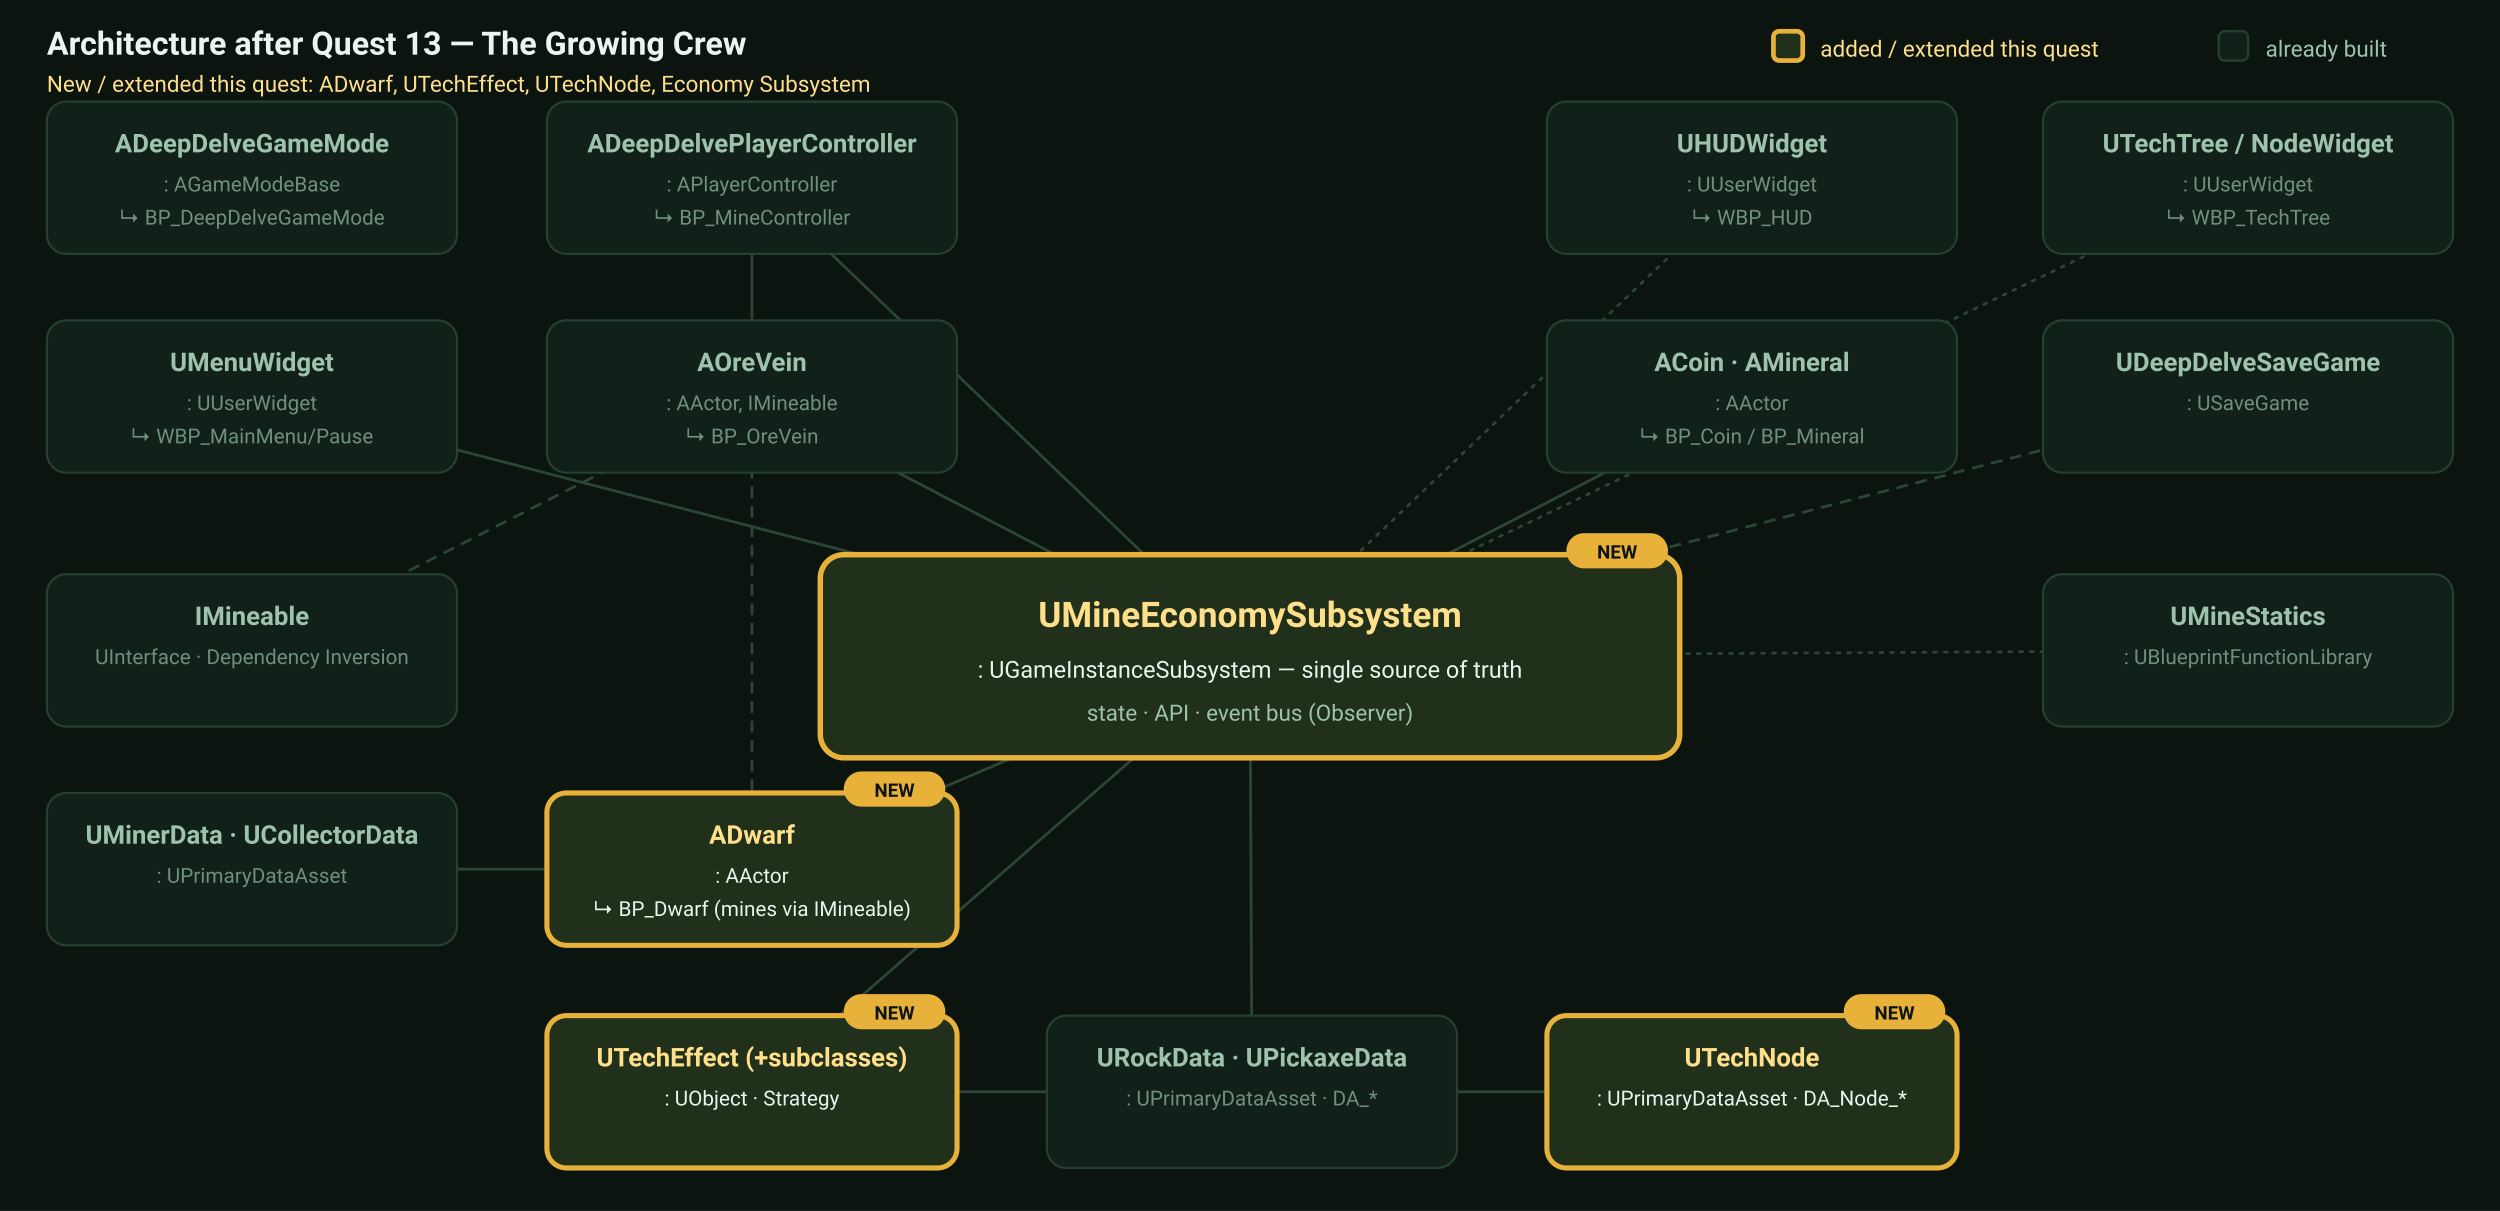
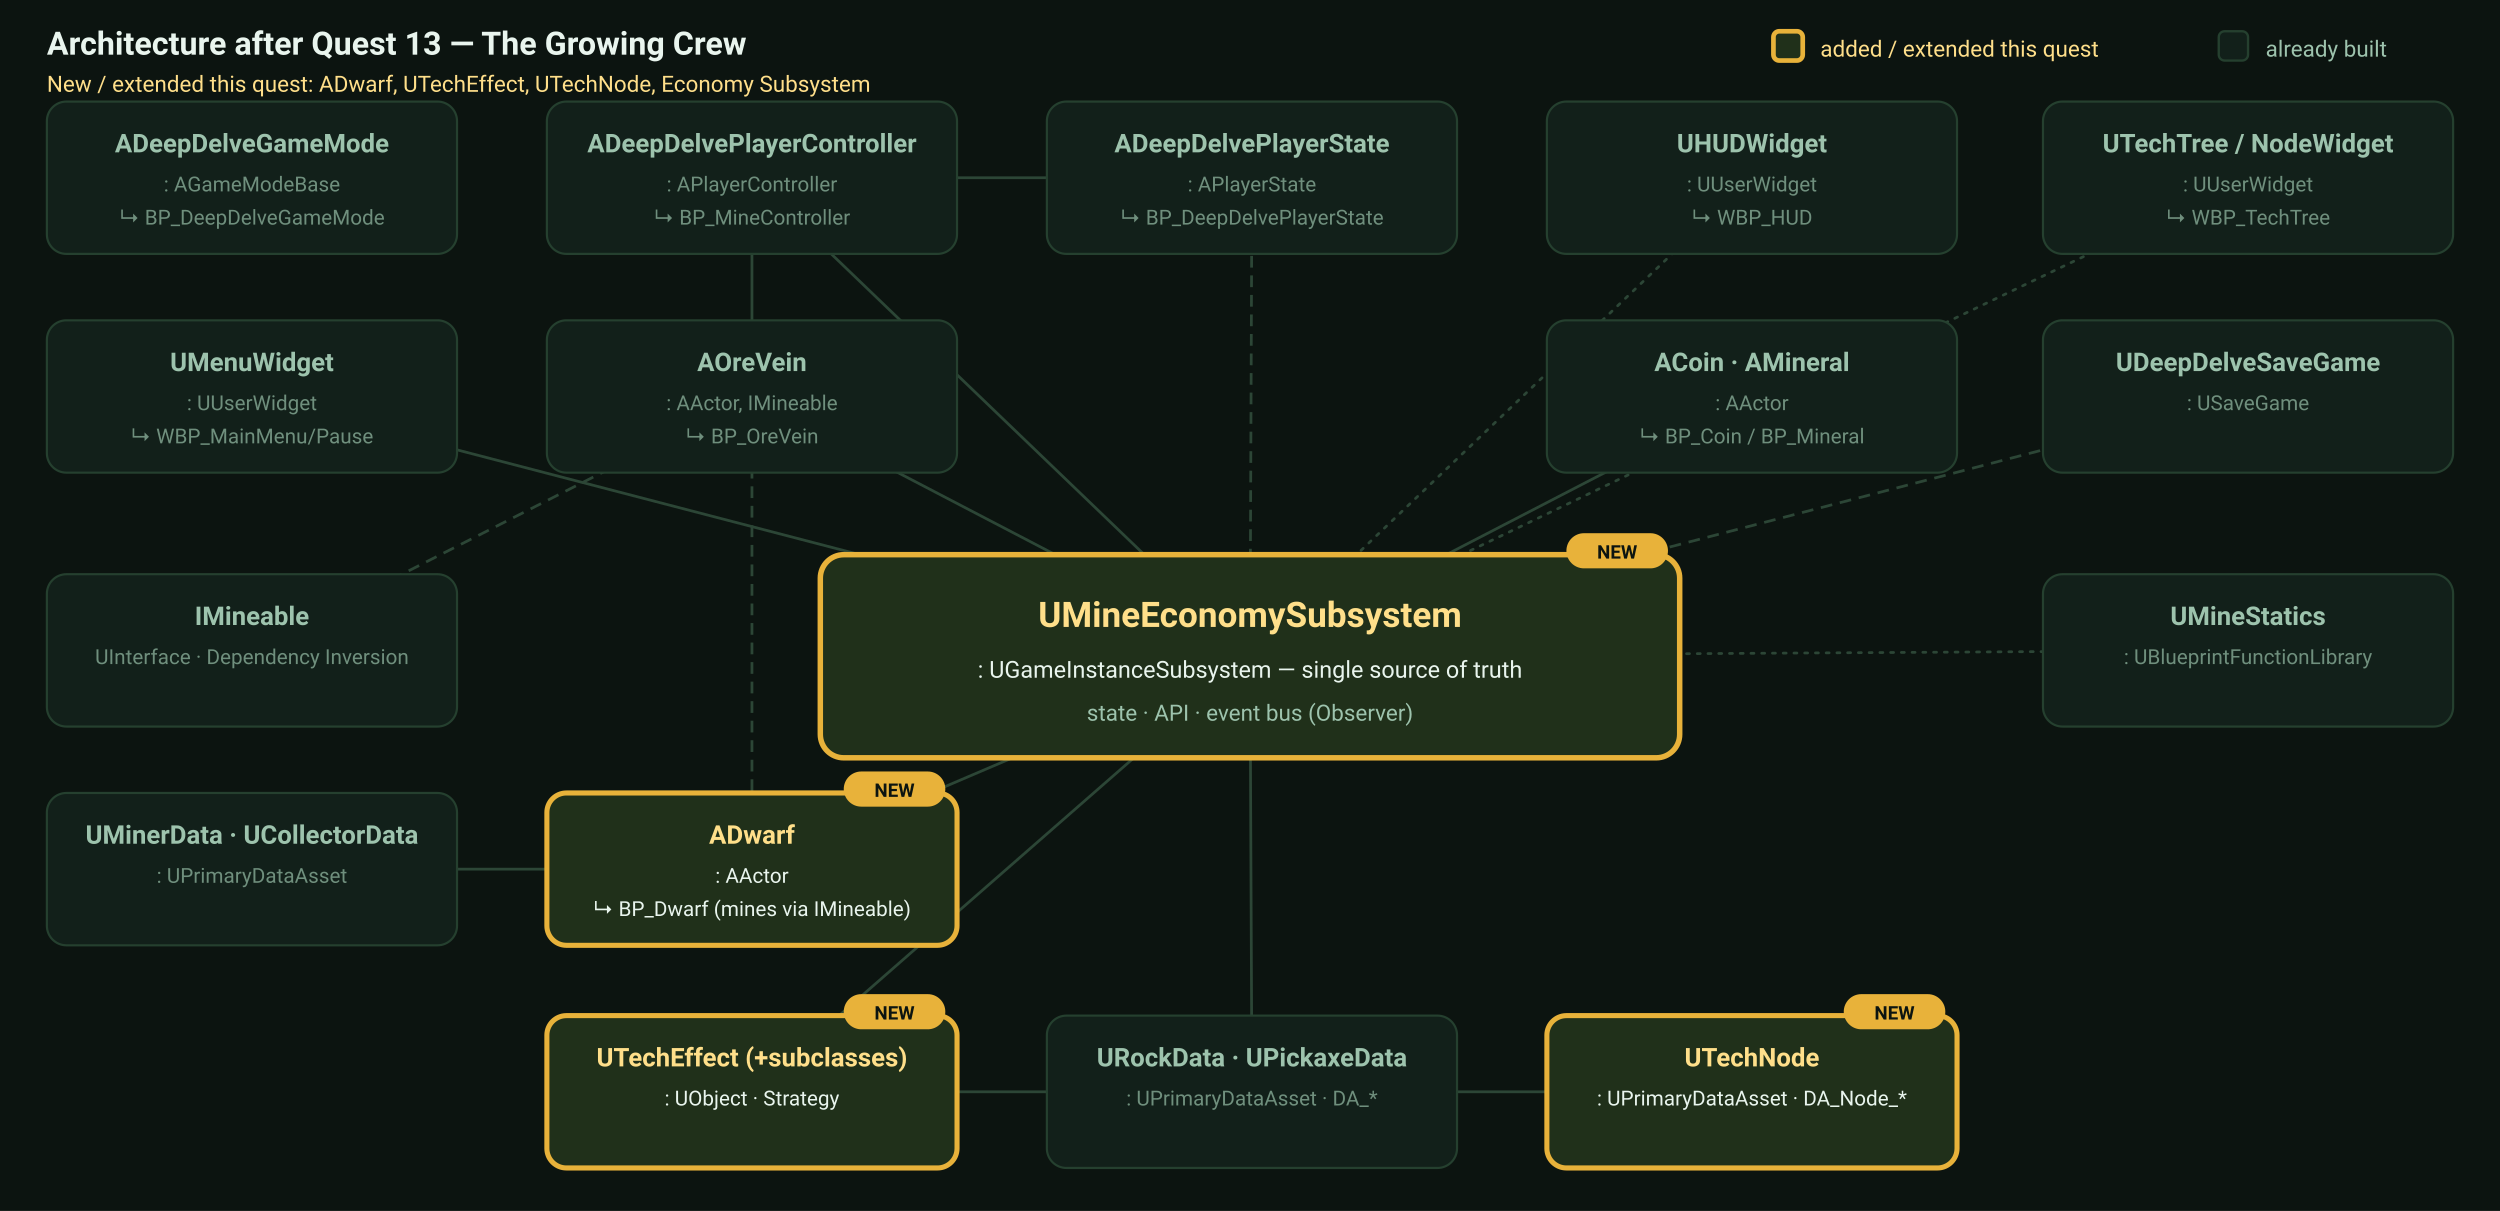
<svg xmlns="http://www.w3.org/2000/svg" viewBox="0 0 1280 620" font-family="-apple-system,BlinkMacSystemFont,Segoe UI,Roboto,Helvetica,Arial,sans-serif" role="img">
  <defs>
    <marker id="ar" markerWidth="10" markerHeight="10" refX="7" refY="4.5" orient="auto">
      <path d="M0,0 L9,4.5 L0,9 z" fill="#2c4636" />
    </marker>
    <marker id="arG" markerWidth="10" markerHeight="10" refX="7" refY="4.5" orient="auto">
      <path d="M0,0 L9,4.5 L0,9 z" fill="#e8b23a" />
    </marker>
    <marker id="arF" markerWidth="10" markerHeight="10" refX="7" refY="4.5" orient="auto">
      <path d="M0,0 L9,4.5 L0,9 z" fill="#3a5a45" />
    </marker>
  </defs>
  <rect x="0" y="0" width="1280" height="620" fill="#0c1410" />
+   <line x1="385.0" y1="91.0" x2="641.0" y2="91.0" stroke="#2c4636" stroke-width="1.4" marker-end="url(#ar)" />
+   <line x1="641.0" y1="91.0" x2="640.0" y2="336.0" stroke="#2c4636" stroke-width="1.4" stroke-dasharray="6 4" marker-end="url(#ar)" />
  <line x1="385.0" y1="91.0" x2="385.0" y2="203.0" stroke="#2c4636" stroke-width="1.4" marker-end="url(#ar)" />
  <line x1="129.0" y1="333.0" x2="385.0" y2="203.0" stroke="#2c4636" stroke-width="1.4" stroke-dasharray="6 4" marker-end="url(#ar)" />
  <line x1="385.0" y1="91.0" x2="640.0" y2="336.0" stroke="#2c4636" stroke-width="1.4" marker-end="url(#ar)" />
  <line x1="385.0" y1="203.0" x2="640.0" y2="336.0" stroke="#2c4636" stroke-width="1.4" marker-end="url(#ar)" />
  <line x1="897.0" y1="203.0" x2="640.0" y2="336.0" stroke="#2c4636" stroke-width="1.4" marker-end="url(#ar)" />
  <line x1="897.0" y1="91.0" x2="640.0" y2="336.0" stroke="#2c4636" stroke-width="1.4" stroke-dasharray="1.5 4" stroke-linecap="round" marker-end="url(#ar)" />
  <line x1="1151.0" y1="333.0" x2="640.0" y2="336.0" stroke="#2c4636" stroke-width="1.4" stroke-dasharray="1.5 4" stroke-linecap="round" marker-end="url(#ar)" />
  <line x1="641.0" y1="559.0" x2="640.0" y2="336.0" stroke="#2c4636" stroke-width="1.4" marker-end="url(#ar)" />
  <line x1="385.0" y1="559.0" x2="640.0" y2="336.0" stroke="#2c4636" stroke-width="1.4" marker-end="url(#ar)" />
  <line x1="897.0" y1="559.0" x2="385.0" y2="559.0" stroke="#2c4636" stroke-width="1.4" marker-end="url(#ar)" />
  <line x1="1151.0" y1="91.0" x2="640.0" y2="336.0" stroke="#2c4636" stroke-width="1.4" stroke-dasharray="1.5 4" stroke-linecap="round" marker-end="url(#ar)" />
  <line x1="385.0" y1="445.0" x2="640.0" y2="336.0" stroke="#2c4636" stroke-width="1.4" marker-end="url(#ar)" />
  <line x1="385.0" y1="445.0" x2="385.0" y2="203.0" stroke="#2c4636" stroke-width="1.4" stroke-dasharray="6 4" marker-end="url(#ar)" />
  <line x1="129.0" y1="445.0" x2="385.0" y2="445.0" stroke="#2c4636" stroke-width="1.4" marker-end="url(#ar)" />
  <line x1="129.0" y1="203.0" x2="640.0" y2="336.0" stroke="#2c4636" stroke-width="1.4" marker-end="url(#ar)" />
  <line x1="1151.0" y1="203.0" x2="640.0" y2="336.0" stroke="#2c4636" stroke-width="1.4" stroke-dasharray="6 4" marker-end="url(#ar)" />
  <rect x="24" y="52" width="210" height="78" rx="10" fill="#12201a" stroke="#25402f" stroke-width="1.1" />
  <text x="129.0" y="78" text-anchor="middle" fill="#9dc3ad" font-size="13.2" font-weight="700">ADeepDelveGameMode</text>
  <text x="129.0" y="98" text-anchor="middle" fill="#6f8f7d" font-size="10.6" font-weight="400">: AGameModeBase</text>
  <text x="129.0" y="115" text-anchor="middle" fill="#6f8f7d" font-size="10.6" font-weight="400">↳ BP_DeepDelveGameMode</text>
  <rect x="280" y="52" width="210" height="78" rx="10" fill="#12201a" stroke="#25402f" stroke-width="1.1" />
  <text x="385.0" y="78" text-anchor="middle" fill="#9dc3ad" font-size="13.2" font-weight="700">ADeepDelvePlayerController</text>
  <text x="385.0" y="98" text-anchor="middle" fill="#6f8f7d" font-size="10.6" font-weight="400">: APlayerController</text>
  <text x="385.0" y="115" text-anchor="middle" fill="#6f8f7d" font-size="10.6" font-weight="400">↳ BP_MineController</text>
+   <rect x="536" y="52" width="210" height="78" rx="10" fill="#12201a" stroke="#25402f" stroke-width="1.1" />
+   <text x="641.0" y="78" text-anchor="middle" fill="#9dc3ad" font-size="13.2" font-weight="700">ADeepDelvePlayerState</text>
+   <text x="641.0" y="98" text-anchor="middle" fill="#6f8f7d" font-size="10.6" font-weight="400">: APlayerState</text>
+   <text x="641.0" y="115" text-anchor="middle" fill="#6f8f7d" font-size="10.6" font-weight="400">↳ BP_DeepDelvePlayerState</text>
  <rect x="792" y="52" width="210" height="78" rx="10" fill="#12201a" stroke="#25402f" stroke-width="1.1" />
  <text x="897.0" y="78" text-anchor="middle" fill="#9dc3ad" font-size="13.2" font-weight="700">UHUDWidget</text>
  <text x="897.0" y="98" text-anchor="middle" fill="#6f8f7d" font-size="10.6" font-weight="400">: UUserWidget</text>
  <text x="897.0" y="115" text-anchor="middle" fill="#6f8f7d" font-size="10.6" font-weight="400">↳ WBP_HUD</text>
  <rect x="1046" y="52" width="210" height="78" rx="10" fill="#12201a" stroke="#25402f" stroke-width="1.1" />
  <text x="1151.0" y="78" text-anchor="middle" fill="#9dc3ad" font-size="13.2" font-weight="700">UTechTree / NodeWidget</text>
  <text x="1151.0" y="98" text-anchor="middle" fill="#6f8f7d" font-size="10.6" font-weight="400">: UUserWidget</text>
  <text x="1151.0" y="115" text-anchor="middle" fill="#6f8f7d" font-size="10.6" font-weight="400">↳ WBP_TechTree</text>
  <rect x="24" y="164" width="210" height="78" rx="10" fill="#12201a" stroke="#25402f" stroke-width="1.1" />
  <text x="129.0" y="190" text-anchor="middle" fill="#9dc3ad" font-size="13.2" font-weight="700">UMenuWidget</text>
  <text x="129.0" y="210" text-anchor="middle" fill="#6f8f7d" font-size="10.6" font-weight="400">: UUserWidget</text>
  <text x="129.0" y="227" text-anchor="middle" fill="#6f8f7d" font-size="10.6" font-weight="400">↳ WBP_MainMenu/Pause</text>
  <rect x="280" y="164" width="210" height="78" rx="10" fill="#12201a" stroke="#25402f" stroke-width="1.1" />
  <text x="385.0" y="190" text-anchor="middle" fill="#9dc3ad" font-size="13.2" font-weight="700">AOreVein</text>
  <text x="385.0" y="210" text-anchor="middle" fill="#6f8f7d" font-size="10.6" font-weight="400">: AActor, IMineable</text>
  <text x="385.0" y="227" text-anchor="middle" fill="#6f8f7d" font-size="10.6" font-weight="400">↳ BP_OreVein</text>
  <rect x="792" y="164" width="210" height="78" rx="10" fill="#12201a" stroke="#25402f" stroke-width="1.1" />
  <text x="897.0" y="190" text-anchor="middle" fill="#9dc3ad" font-size="13.2" font-weight="700">ACoin · AMineral</text>
  <text x="897.0" y="210" text-anchor="middle" fill="#6f8f7d" font-size="10.6" font-weight="400">: AActor</text>
  <text x="897.0" y="227" text-anchor="middle" fill="#6f8f7d" font-size="10.6" font-weight="400">↳ BP_Coin / BP_Mineral</text>
  <rect x="1046" y="164" width="210" height="78" rx="10" fill="#12201a" stroke="#25402f" stroke-width="1.1" />
  <text x="1151.0" y="190" text-anchor="middle" fill="#9dc3ad" font-size="13.2" font-weight="700">UDeepDelveSaveGame</text>
  <text x="1151.0" y="210" text-anchor="middle" fill="#6f8f7d" font-size="10.6" font-weight="400">: USaveGame</text>
  <rect x="24" y="294" width="210" height="78" rx="10" fill="#12201a" stroke="#25402f" stroke-width="1.1" />
  <text x="129.0" y="320" text-anchor="middle" fill="#9dc3ad" font-size="13.2" font-weight="700">IMineable</text>
  <text x="129.0" y="340" text-anchor="middle" fill="#6f8f7d" font-size="10.6" font-weight="400">UInterface · Dependency Inversion</text>
  <rect x="1046" y="294" width="210" height="78" rx="10" fill="#12201a" stroke="#25402f" stroke-width="1.1" />
  <text x="1151.0" y="320" text-anchor="middle" fill="#9dc3ad" font-size="13.2" font-weight="700">UMineStatics</text>
  <text x="1151.0" y="340" text-anchor="middle" fill="#6f8f7d" font-size="10.6" font-weight="400">: UBlueprintFunctionLibrary</text>
  <rect x="24" y="406" width="210" height="78" rx="10" fill="#12201a" stroke="#25402f" stroke-width="1.1" />
  <text x="129.0" y="432" text-anchor="middle" fill="#9dc3ad" font-size="13.2" font-weight="700">UMinerData · UCollectorData</text>
  <text x="129.0" y="452" text-anchor="middle" fill="#6f8f7d" font-size="10.6" font-weight="400">: UPrimaryDataAsset</text>
  <rect x="280" y="406" width="210" height="78" rx="10" fill="#20301a" stroke="#e8b23a" stroke-width="2.6" />
  <text x="385.0" y="432" text-anchor="middle" fill="#ffdf8a" font-size="13.2" font-weight="700">ADwarf</text>
  <text x="385.0" y="452" text-anchor="middle" fill="#e9f5ee" font-size="10.6" font-weight="400">: AActor</text>
  <text x="385.0" y="469" text-anchor="middle" fill="#e9f5ee" font-size="10.6" font-weight="400">↳ BP_Dwarf (mines via IMineable)</text>
  <rect x="432" y="395" width="52" height="18" rx="9" fill="#e8b23a" />
  <text x="458" y="408" text-anchor="middle" fill="#0c1410" font-size="9.6" font-weight="700">NEW</text>
  <rect x="280" y="520" width="210" height="78" rx="10" fill="#20301a" stroke="#e8b23a" stroke-width="2.6" />
  <text x="385.0" y="546" text-anchor="middle" fill="#ffdf8a" font-size="13.2" font-weight="700">UTechEffect (+subclasses)</text>
  <text x="385.0" y="566" text-anchor="middle" fill="#e9f5ee" font-size="10.6" font-weight="400">: UObject · Strategy</text>
  <rect x="432" y="509" width="52" height="18" rx="9" fill="#e8b23a" />
  <text x="458" y="522" text-anchor="middle" fill="#0c1410" font-size="9.6" font-weight="700">NEW</text>
  <rect x="536" y="520" width="210" height="78" rx="10" fill="#12201a" stroke="#25402f" stroke-width="1.1" />
  <text x="641.0" y="546" text-anchor="middle" fill="#9dc3ad" font-size="13.2" font-weight="700">URockData · UPickaxeData</text>
  <text x="641.0" y="566" text-anchor="middle" fill="#6f8f7d" font-size="10.6" font-weight="400">: UPrimaryDataAsset · DA_*</text>
  <rect x="792" y="520" width="210" height="78" rx="10" fill="#20301a" stroke="#e8b23a" stroke-width="2.6" />
  <text x="897.0" y="546" text-anchor="middle" fill="#ffdf8a" font-size="13.2" font-weight="700">UTechNode</text>
  <text x="897.0" y="566" text-anchor="middle" fill="#e9f5ee" font-size="10.6" font-weight="400">: UPrimaryDataAsset · DA_Node_*</text>
  <rect x="944" y="509" width="52" height="18" rx="9" fill="#e8b23a" />
  <text x="970" y="522" text-anchor="middle" fill="#0c1410" font-size="9.6" font-weight="700">NEW</text>
  <rect x="420" y="284" width="440" height="104" rx="12" fill="#20301a" stroke="#e8b23a" stroke-width="2.8" />
  <text x="640.0" y="321" text-anchor="middle" fill="#ffdf8a" font-size="18" font-weight="700">UMineEconomySubsystem</text>
  <text x="640.0" y="347" text-anchor="middle" fill="#e9f5ee" font-size="12" font-weight="400">: UGameInstanceSubsystem — single source of truth</text>
  <text x="640.0" y="369" text-anchor="middle" fill="#9dc3ad" font-size="11.5" font-weight="400">state · API · event bus (Observer)</text>
  <rect x="802" y="273" width="52" height="18" rx="9" fill="#e8b23a" />
  <text x="828" y="286" text-anchor="middle" fill="#0c1410" font-size="9.6" font-weight="700">NEW</text>
  <text x="24" y="28" text-anchor="start" fill="#e9f5ee" font-size="16.5" font-weight="700">Architecture after Quest 13 — The Growing Crew</text>
  <text x="24" y="47" text-anchor="start" fill="#ffdf8a" font-size="11.5" font-weight="400">New / extended this quest: ADwarf, UTechEffect, UTechNode, Economy Subsystem</text>
  <g>
    <rect x="908" y="16" width="15" height="15" rx="3" fill="#20301a" stroke="#e8b23a" stroke-width="2.4" />
    <text x="932" y="29" text-anchor="start" fill="#ffdf8a" font-size="11.5" font-weight="400">added / extended this quest</text>
    <rect x="1136" y="16" width="15" height="15" rx="3" fill="#12201a" stroke="#25402f" stroke-width="1.2" />
    <text x="1160" y="29" text-anchor="start" fill="#9dc3ad" font-size="11.5" font-weight="400">already built</text>
  </g>
</svg>
